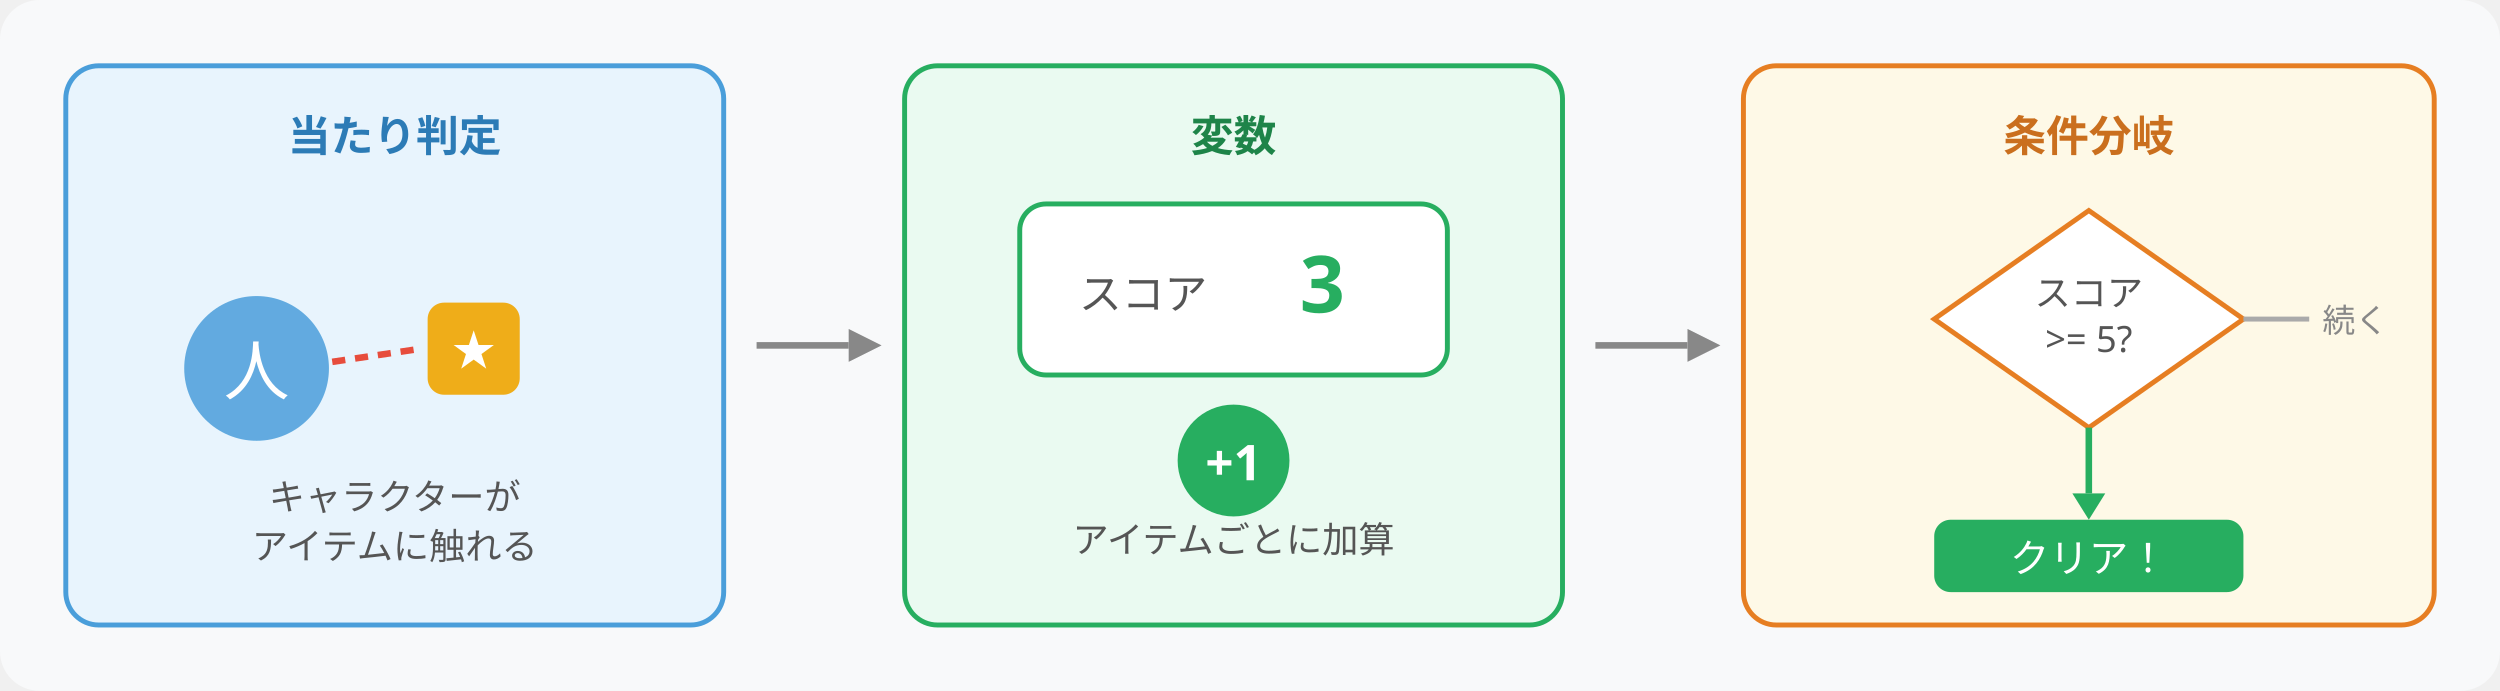
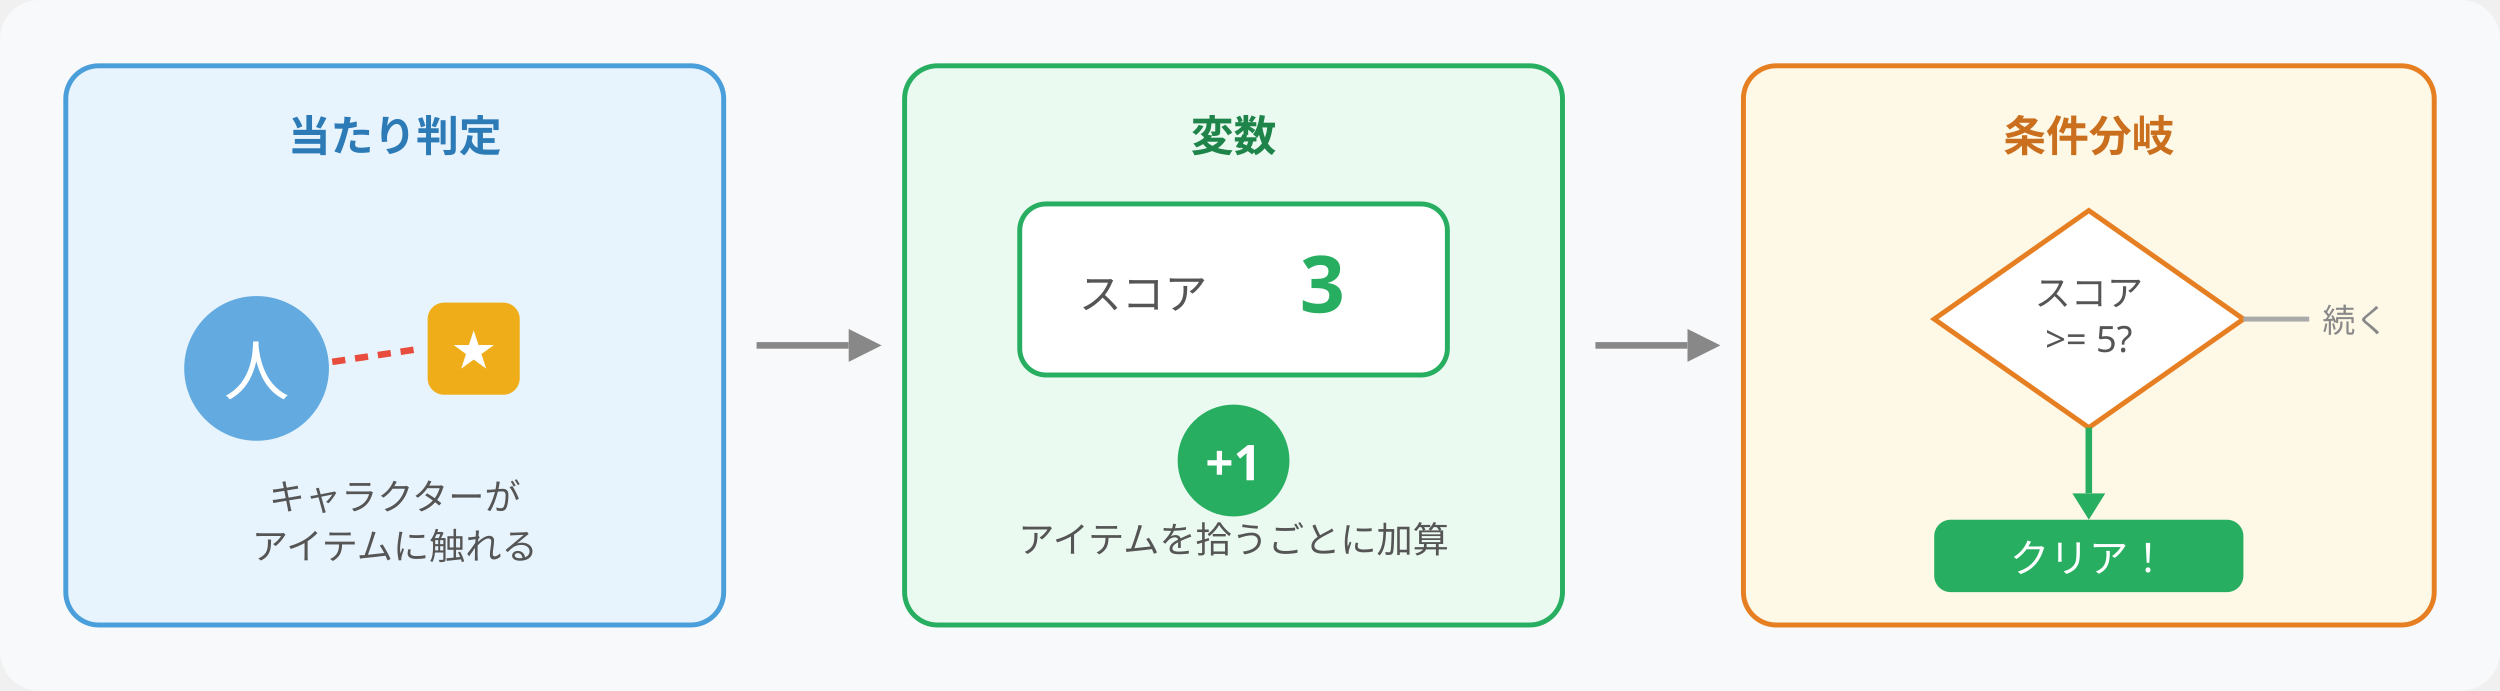
<svg xmlns="http://www.w3.org/2000/svg" viewBox="0 0 760 210" width="760" height="210" font-family="'Hiragino Sans', 'Noto Sans JP', sans-serif">
  <rect width="760" height="210" fill="#f8f9fa" rx="12" />
  <rect x="20" y="20" width="200" height="170" rx="10" fill="#e8f4fd" stroke="#4a9eda" stroke-width="1.5" />
  <text x="120" y="46" text-anchor="middle" font-size="13" font-weight="bold" fill="#2c7bb6">当たり判定</text>
  <circle cx="78" cy="112" r="22" fill="#4a9eda" opacity="0.85" />
  <text x="78" y="120" text-anchor="middle" font-size="20" fill="white">人</text>
  <rect x="130" y="92" width="28" height="28" rx="5" fill="#f0a500" opacity="0.9" />
  <text x="144" y="112" text-anchor="middle" font-size="16" fill="white">★</text>
  <line x1="101" y1="110" x2="128" y2="106" stroke="#e74c3c" stroke-width="2" stroke-dasharray="4,3" />
  <text x="120" y="155" text-anchor="middle" font-size="11" fill="#555">キャラクターが</text>
  <text x="120" y="170" text-anchor="middle" font-size="11" fill="#555">アイテムに触れる</text>
  <line x1="230" y1="105" x2="258" y2="105" stroke="#888" stroke-width="2" />
  <polygon points="258,100 268,105 258,110" fill="#888" />
  <rect x="275" y="20" width="200" height="170" rx="10" fill="#eafaf1" stroke="#27ae60" stroke-width="1.5" />
  <text x="375" y="46" text-anchor="middle" font-size="13" font-weight="bold" fill="#1e8449">変数</text>
  <rect x="310" y="62" width="130" height="52" rx="8" fill="white" stroke="#27ae60" stroke-width="1.5" />
  <text x="328" y="94" font-size="13" fill="#555">スコア</text>
  <text x="402" y="95" text-anchor="middle" font-size="24" font-weight="bold" fill="#27ae60">3</text>
  <circle cx="375" cy="140" r="17" fill="#27ae60" />
  <text x="375" y="146" text-anchor="middle" font-size="15" font-weight="bold" fill="white">+1</text>
-   <text x="375" y="168" text-anchor="middle" font-size="11" fill="#555">アイテムごとに加算</text>
+   <text x="375" y="168" text-anchor="middle" font-size="11" fill="#555">アイテムを拾うごとに加算</text>
  <line x1="485" y1="105" x2="513" y2="105" stroke="#888" stroke-width="2" />
  <polygon points="513,100 523,105 513,110" fill="#888" />
  <rect x="530" y="20" width="210" height="170" rx="10" fill="#fef9e7" stroke="#e67e22" stroke-width="1.5" />
  <text x="635" y="46" text-anchor="middle" font-size="13" font-weight="bold" fill="#ca6f1e">条件分岐</text>
  <polygon points="635,64 682,97 635,130 588,97" fill="white" stroke="#e67e22" stroke-width="1.5" />
  <text x="635" y="93" text-anchor="middle" font-size="11" fill="#555">スコア</text>
  <text x="635" y="107" text-anchor="middle" font-size="11" fill="#555">&gt;= 5?</text>
  <line x1="635" y1="130" x2="635" y2="150" stroke="#27ae60" stroke-width="2" />
  <polygon points="630,150 640,150 635,158" fill="#27ae60" />
  <rect x="588" y="158" width="94" height="22" rx="5" fill="#27ae60" />
  <text x="635" y="174" text-anchor="middle" font-size="12" fill="white">クリア！</text>
  <line x1="682" y1="97" x2="702" y2="97" stroke="#aaa" stroke-width="1.5" />
  <text x="706" y="101" font-size="10" fill="#888">続く</text>
</svg>
